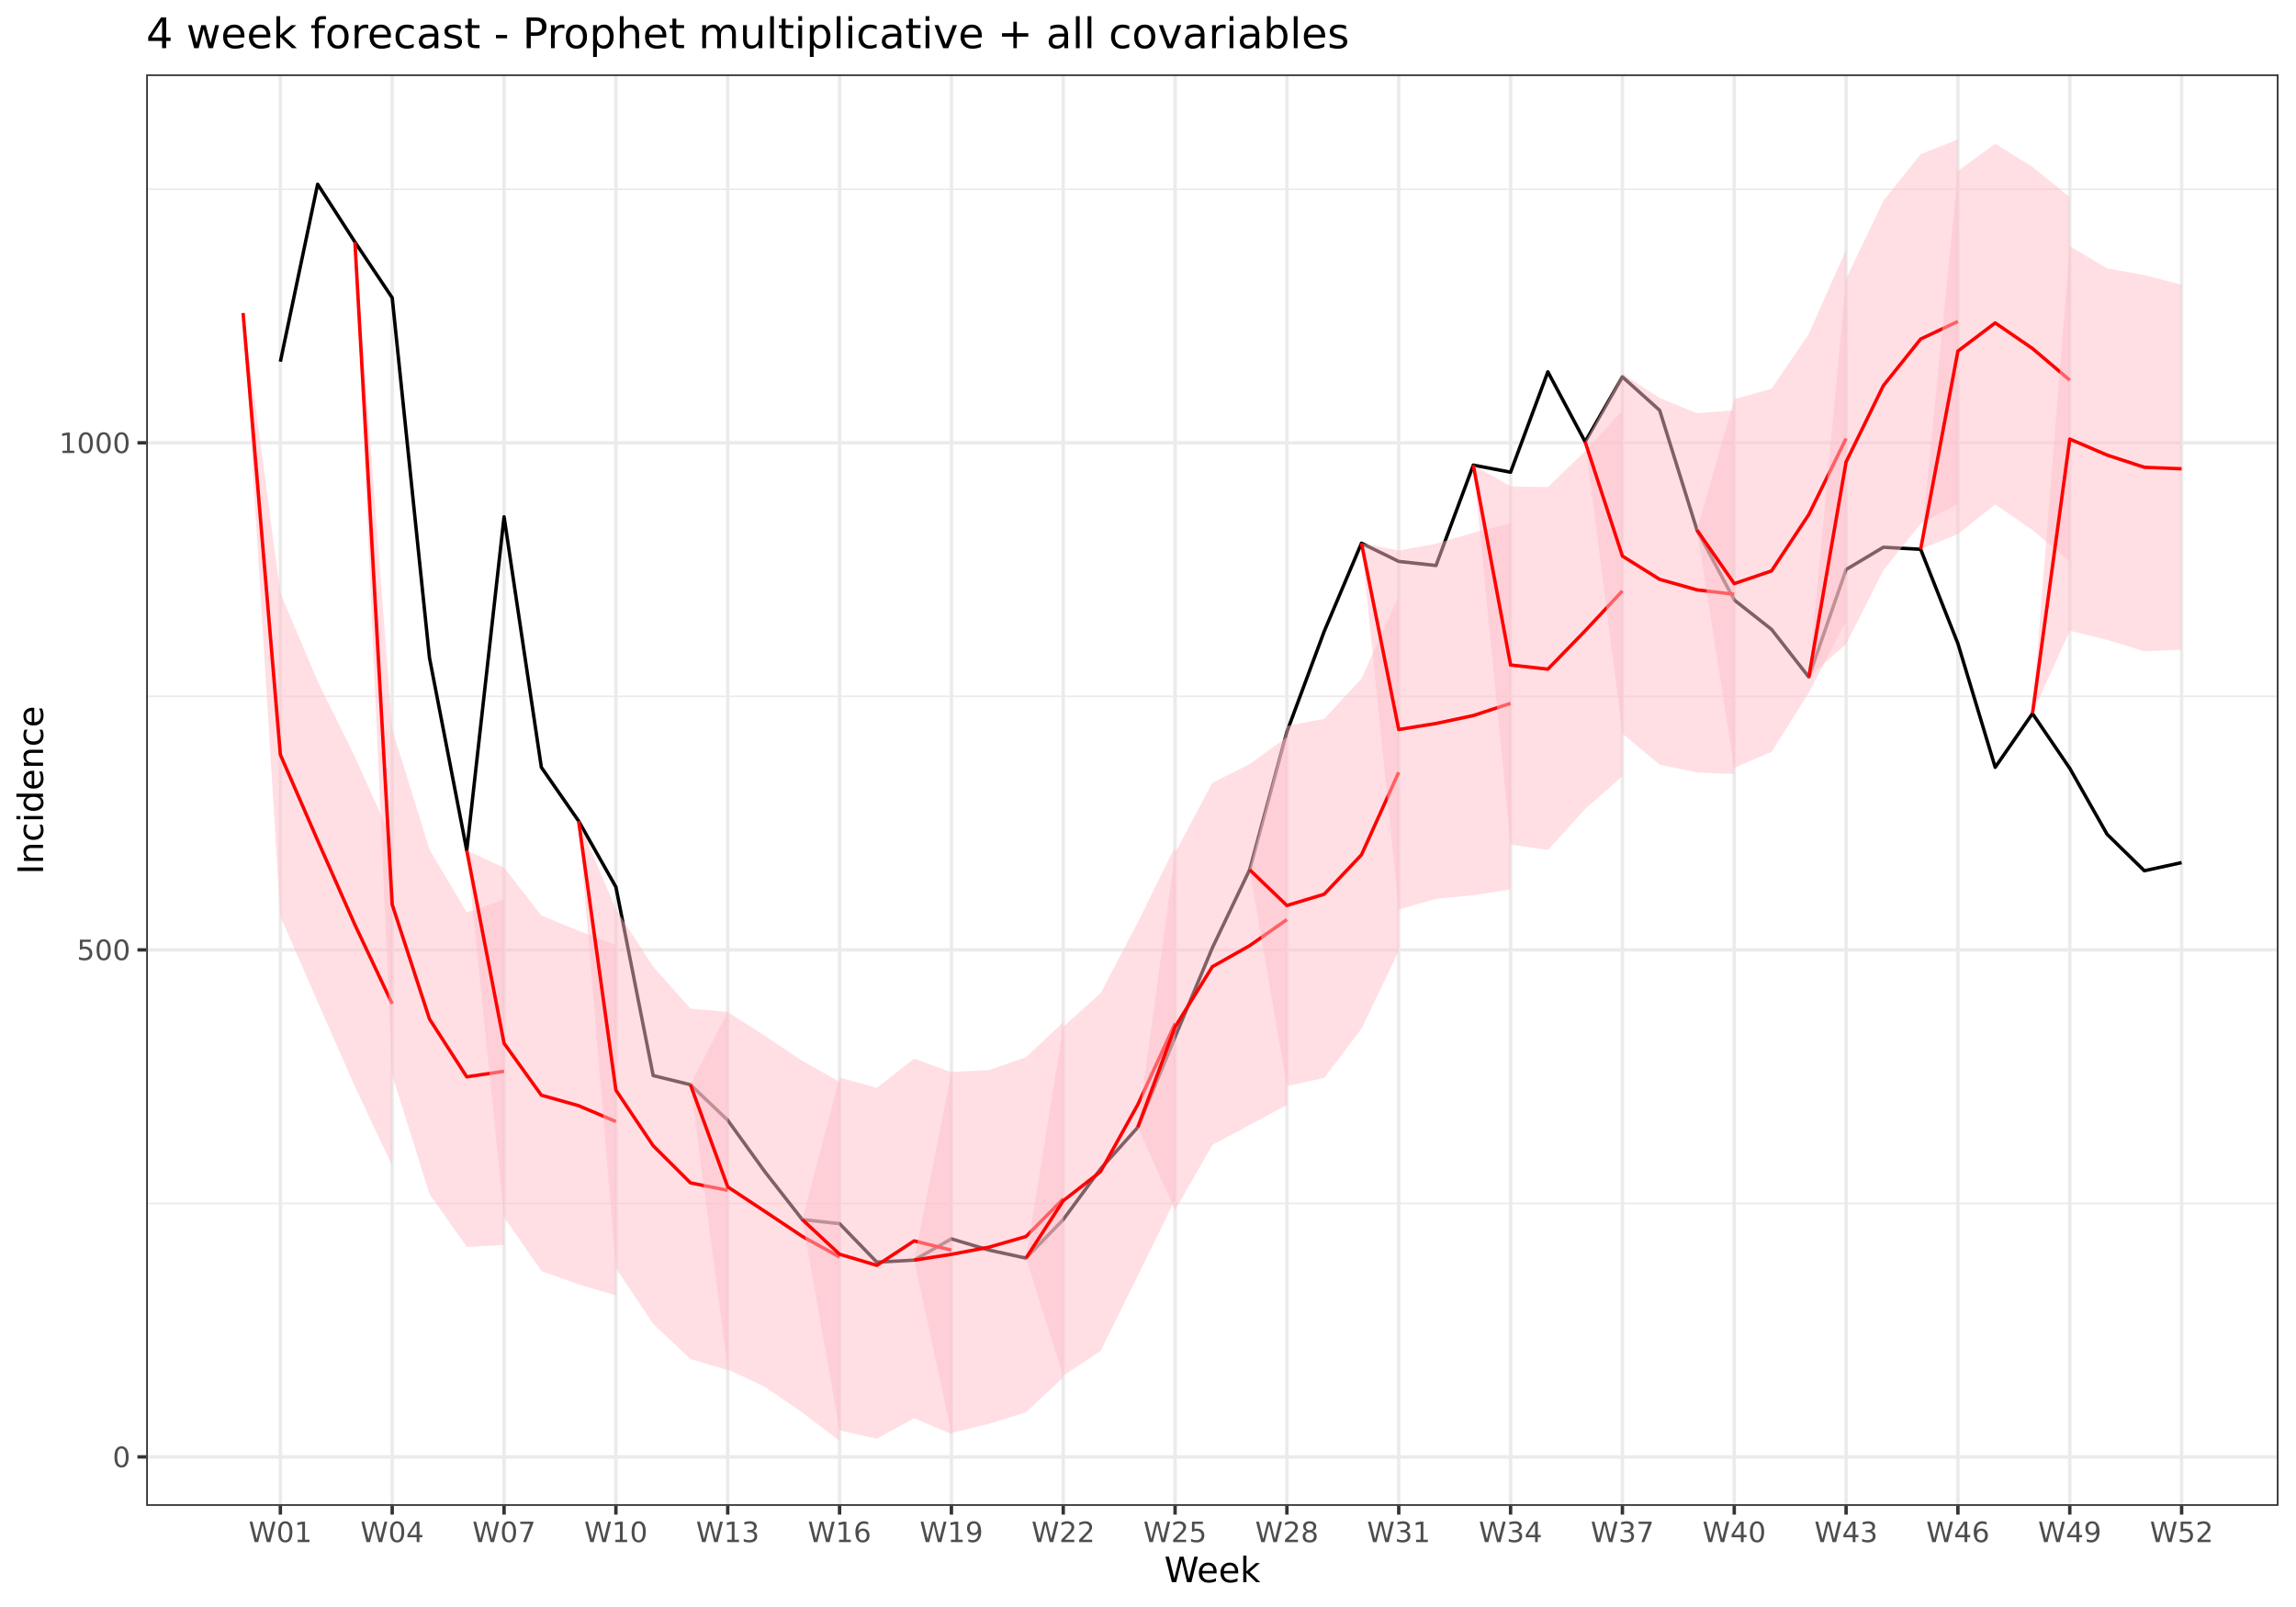
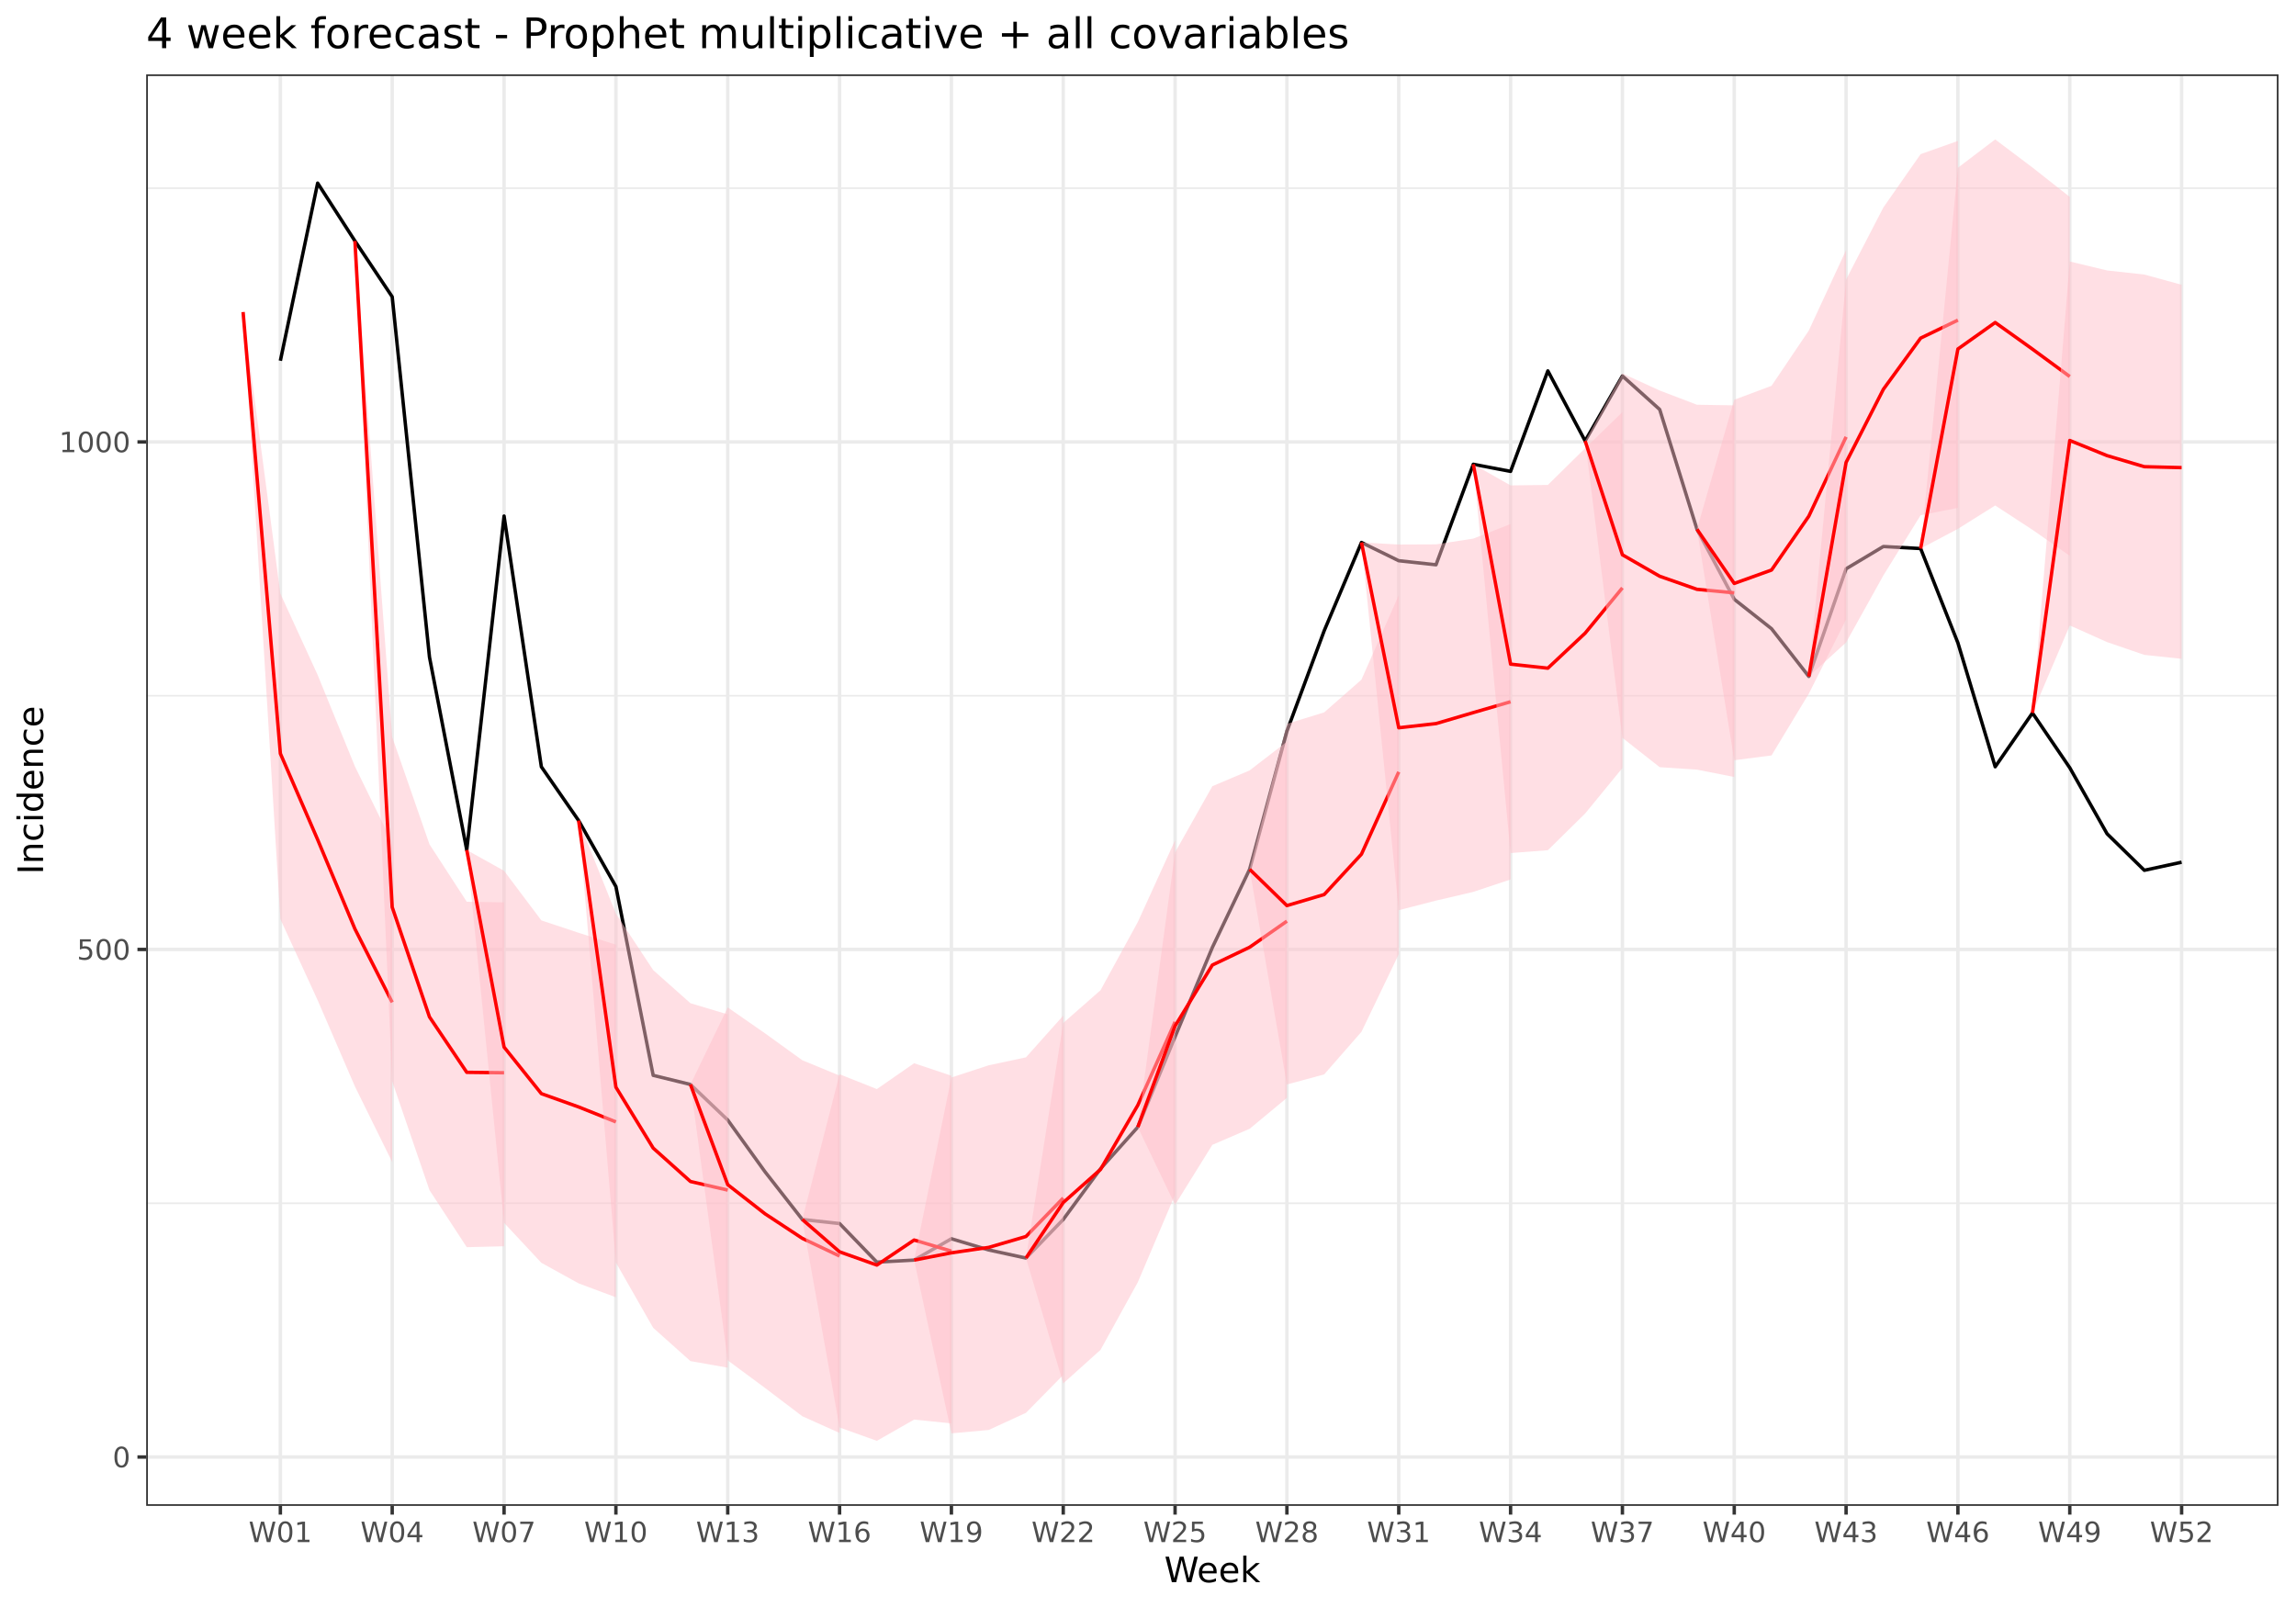
<svg xmlns="http://www.w3.org/2000/svg" class="svglite" width="720.00pt" height="504.00pt" viewBox="0 0 720.00 504.00">
  <defs>
    <style type="text/css">
    .svglite line, .svglite polyline, .svglite polygon, .svglite path, .svglite rect, .svglite circle {
      fill: none;
      stroke: #000000;
      stroke-linecap: round;
      stroke-linejoin: round;
      stroke-miterlimit: 10.00;
    }
    .svglite text {
      white-space: pre;
    }
  </style>
  </defs>
  <rect width="100%" height="100%" style="stroke: none; fill: #FFFFFF;" />
  <defs>
    <clipPath id="cpMC4wMHw3MjAuMDB8MC4wMHw1MDQuMDA=">
      <rect x="0.00" y="0.00" width="720.00" height="504.00" />
    </clipPath>
  </defs>
  <g clip-path="url(#cpMC4wMHw3MjAuMDB8MC4wMHw1MDQuMDA=)">
    <rect x="0.00" y="-0" width="720.00" height="504.00" style="stroke-width: 1.07; stroke: #FFFFFF; fill: #FFFFFF;" />
  </g>
  <defs>
    <clipPath id="cpNDUuODR8NzE0LjUyfDIzLjMyfDQ3Mi4yOQ==">
      <rect x="45.84" y="23.32" width="668.68" height="448.97" />
    </clipPath>
  </defs>
  <g clip-path="url(#cpNDUuODR8NzE0LjUyfDIzLjMyfDQ3Mi4yOQ==)">
    <rect x="45.84" y="23.32" width="668.68" height="448.97" style="stroke-width: 1.07; stroke: none; fill: #FFFFFF;" />
-     <polyline points="45.84,377.41 714.52,377.41 " style="stroke-width: 0.53; stroke: #EBEBEB; stroke-linecap: butt;" />
-     <polyline points="45.84,218.39 714.52,218.39 " style="stroke-width: 0.53; stroke: #EBEBEB; stroke-linecap: butt;" />
-     <polyline points="45.84,59.36 714.52,59.36 " style="stroke-width: 0.53; stroke: #EBEBEB; stroke-linecap: butt;" />
-     <polyline points="45.84,456.92 714.52,456.92 " style="stroke-width: 1.07; stroke: #EBEBEB; stroke-linecap: butt;" />
-     <polyline points="45.84,297.90 714.52,297.90 " style="stroke-width: 1.07; stroke: #EBEBEB; stroke-linecap: butt;" />
-     <polyline points="45.84,138.87 714.52,138.87 " style="stroke-width: 1.07; stroke: #EBEBEB; stroke-linecap: butt;" />
+     <polyline points="45.84,377.37 714.52,377.37 " style="stroke-width: 0.53; stroke: #EBEBEB; stroke-linecap: butt;" />
+     <polyline points="45.84,218.20 714.52,218.20 " style="stroke-width: 0.53; stroke: #EBEBEB; stroke-linecap: butt;" />
+     <polyline points="45.84,59.02 714.52,59.02 " style="stroke-width: 0.53; stroke: #EBEBEB; stroke-linecap: butt;" />
+     <polyline points="45.84,456.96 714.52,456.96 " style="stroke-width: 1.07; stroke: #EBEBEB; stroke-linecap: butt;" />
+     <polyline points="45.84,297.78 714.52,297.78 " style="stroke-width: 1.07; stroke: #EBEBEB; stroke-linecap: butt;" />
+     <polyline points="45.84,138.61 714.52,138.61 " style="stroke-width: 1.07; stroke: #EBEBEB; stroke-linecap: butt;" />
    <polyline points="87.92,472.29 87.92,23.32 " style="stroke-width: 1.07; stroke: #EBEBEB; stroke-linecap: butt;" />
    <polyline points="122.99,472.29 122.99,23.32 " style="stroke-width: 1.07; stroke: #EBEBEB; stroke-linecap: butt;" />
    <polyline points="158.07,472.29 158.07,23.32 " style="stroke-width: 1.07; stroke: #EBEBEB; stroke-linecap: butt;" />
    <polyline points="193.14,472.29 193.14,23.32 " style="stroke-width: 1.07; stroke: #EBEBEB; stroke-linecap: butt;" />
    <polyline points="228.21,472.29 228.21,23.32 " style="stroke-width: 1.07; stroke: #EBEBEB; stroke-linecap: butt;" />
    <polyline points="263.28,472.29 263.28,23.32 " style="stroke-width: 1.07; stroke: #EBEBEB; stroke-linecap: butt;" />
    <polyline points="298.35,472.29 298.35,23.32 " style="stroke-width: 1.07; stroke: #EBEBEB; stroke-linecap: butt;" />
    <polyline points="333.42,472.29 333.42,23.32 " style="stroke-width: 1.07; stroke: #EBEBEB; stroke-linecap: butt;" />
    <polyline points="368.49,472.29 368.49,23.32 " style="stroke-width: 1.07; stroke: #EBEBEB; stroke-linecap: butt;" />
    <polyline points="403.56,472.29 403.56,23.32 " style="stroke-width: 1.07; stroke: #EBEBEB; stroke-linecap: butt;" />
    <polyline points="438.63,472.29 438.63,23.32 " style="stroke-width: 1.07; stroke: #EBEBEB; stroke-linecap: butt;" />
    <polyline points="473.70,472.29 473.70,23.32 " style="stroke-width: 1.07; stroke: #EBEBEB; stroke-linecap: butt;" />
    <polyline points="508.77,472.29 508.77,23.32 " style="stroke-width: 1.07; stroke: #EBEBEB; stroke-linecap: butt;" />
    <polyline points="543.84,472.29 543.84,23.32 " style="stroke-width: 1.07; stroke: #EBEBEB; stroke-linecap: butt;" />
    <polyline points="578.91,472.29 578.91,23.32 " style="stroke-width: 1.07; stroke: #EBEBEB; stroke-linecap: butt;" />
    <polyline points="613.98,472.29 613.98,23.32 " style="stroke-width: 1.07; stroke: #EBEBEB; stroke-linecap: butt;" />
    <polyline points="649.06,472.29 649.06,23.32 " style="stroke-width: 1.07; stroke: #EBEBEB; stroke-linecap: butt;" />
    <polyline points="684.13,472.29 684.13,23.32 " style="stroke-width: 1.07; stroke: #EBEBEB; stroke-linecap: butt;" />
-     <polyline points="87.92,113.43 99.61,57.77 111.30,75.90 122.99,93.39 134.68,206.30 146.37,266.73 158.07,162.09 169.76,240.65 181.45,257.50 193.14,278.18 204.83,337.33 216.52,340.20 228.21,351.33 239.90,367.55 251.59,382.50 263.28,383.77 274.97,395.85 286.66,395.22 298.35,388.54 310.04,392.04 321.73,394.58 333.42,382.50 345.11,366.59 356.80,353.55 368.49,325.25 380.18,297.26 391.87,272.77 403.56,229.52 415.25,198.03 426.94,170.36 438.63,176.08 450.32,177.36 462.01,145.87 473.70,148.10 485.39,116.61 497.08,138.56 508.77,118.20 520.46,128.70 532.15,166.23 543.84,188.17 555.53,197.39 567.22,212.34 578.91,178.63 590.60,171.63 602.29,172.27 613.98,201.85 625.67,240.65 637.36,223.79 649.06,240.97 660.75,261.64 672.44,273.09 684.13,270.54 " style="stroke-width: 1.07; stroke-linecap: butt;" />
-     <polygon points="76.23,98.16 87.92,186.01 99.61,213.67 111.30,237.36 122.99,263.39 122.99,365.54 111.30,340.82 99.61,314.18 87.92,287.40 76.23,98.16 " style="stroke-width: 0.00; stroke: none; stroke-linecap: butt; fill: #FFC0CB; fill-opacity: 0.50;" />
-     <polyline points="76.23,98.16 87.92,186.01 99.61,213.67 111.30,237.36 122.99,263.39 " style="stroke-width: 1.07; stroke: none; stroke-linecap: butt;" />
-     <polyline points="122.99,365.54 111.30,340.82 99.61,314.18 87.92,287.40 76.23,98.16 " style="stroke-width: 1.07; stroke: none; stroke-linecap: butt;" />
-     <polyline points="76.23,98.16 87.92,236.69 99.61,263.59 111.30,290.06 122.99,314.82 " style="stroke-width: 1.07; stroke: #FF0000; stroke-linecap: butt;" />
-     <polygon points="111.30,75.90 122.99,228.63 134.68,266.44 146.37,286.14 158.07,282.10 158.07,390.45 146.37,391.08 134.68,374.48 122.99,337.09 111.30,75.90 " style="stroke-width: 0.00; stroke: none; stroke-linecap: butt; fill: #FFC0CB; fill-opacity: 0.50;" />
-     <polyline points="111.30,75.90 122.99,228.63 134.68,266.44 146.37,286.14 158.07,282.10 " style="stroke-width: 1.07; stroke: none; stroke-linecap: butt;" />
-     <polyline points="158.07,390.45 146.37,391.08 134.68,374.48 122.99,337.09 111.30,75.90 " style="stroke-width: 1.07; stroke: none; stroke-linecap: butt;" />
-     <polyline points="111.30,75.90 122.99,283.68 134.68,319.59 146.37,337.73 158.07,335.98 " style="stroke-width: 1.07; stroke: #FF0000; stroke-linecap: butt;" />
-     <polygon points="146.37,266.73 158.07,272.10 169.76,287.13 181.45,291.93 193.14,296.37 193.14,406.27 181.45,402.83 169.76,398.62 158.07,381.75 146.37,266.73 " style="stroke-width: 0.00; stroke: none; stroke-linecap: butt; fill: #FFC0CB; fill-opacity: 0.50;" />
-     <polyline points="146.37,266.73 158.07,272.10 169.76,287.13 181.45,291.93 193.14,296.37 " style="stroke-width: 1.07; stroke: none; stroke-linecap: butt;" />
-     <polyline points="193.14,406.27 181.45,402.83 169.76,398.62 158.07,381.75 146.37,266.73 " style="stroke-width: 1.07; stroke: none; stroke-linecap: butt;" />
-     <polyline points="146.37,266.73 158.07,327.21 169.76,343.48 181.45,346.78 193.14,351.75 " style="stroke-width: 1.07; stroke: #FF0000; stroke-linecap: butt;" />
-     <polygon points="181.45,257.50 193.14,285.17 204.83,303.18 216.52,316.32 228.21,317.36 228.21,429.71 216.52,426.23 204.83,415.23 193.14,397.72 181.45,257.50 " style="stroke-width: 0.00; stroke: none; stroke-linecap: butt; fill: #FFC0CB; fill-opacity: 0.50;" />
-     <polyline points="181.45,257.50 193.14,285.17 204.83,303.18 216.52,316.32 228.21,317.36 " style="stroke-width: 1.07; stroke: none; stroke-linecap: butt;" />
-     <polyline points="228.21,429.71 216.52,426.23 204.83,415.23 193.14,397.72 181.45,257.50 " style="stroke-width: 1.07; stroke: none; stroke-linecap: butt;" />
-     <polyline points="181.45,257.50 193.14,341.90 204.83,359.34 216.52,370.99 228.21,373.32 " style="stroke-width: 1.07; stroke: #FF0000; stroke-linecap: butt;" />
-     <polygon points="216.52,340.20 228.21,317.35 239.90,324.90 251.59,332.72 263.28,339.27 263.28,451.89 251.59,442.99 239.90,434.98 228.21,429.46 216.52,340.20 " style="stroke-width: 0.00; stroke: none; stroke-linecap: butt; fill: #FFC0CB; fill-opacity: 0.50;" />
-     <polyline points="216.52,340.20 228.21,317.35 239.90,324.90 251.59,332.72 263.28,339.27 " style="stroke-width: 1.07; stroke: none; stroke-linecap: butt;" />
-     <polyline points="263.28,451.89 251.59,442.99 239.90,434.98 228.21,429.46 216.52,340.20 " style="stroke-width: 1.07; stroke: none; stroke-linecap: butt;" />
-     <polyline points="216.52,340.20 228.21,372.23 239.90,379.96 251.59,387.77 263.28,394.22 " style="stroke-width: 1.07; stroke: #FF0000; stroke-linecap: butt;" />
-     <polygon points="251.59,382.50 263.28,337.96 274.97,341.17 286.66,332.01 298.35,336.31 298.35,449.77 286.66,444.82 274.97,451.24 263.28,448.64 251.59,382.50 " style="stroke-width: 0.00; stroke: none; stroke-linecap: butt; fill: #FFC0CB; fill-opacity: 0.50;" />
-     <polyline points="251.59,382.50 263.28,337.96 274.97,341.17 286.66,332.01 298.35,336.31 " style="stroke-width: 1.07; stroke: none; stroke-linecap: butt;" />
-     <polyline points="298.35,449.77 286.66,444.82 274.97,451.24 263.28,448.64 251.59,382.50 " style="stroke-width: 1.07; stroke: none; stroke-linecap: butt;" />
-     <polyline points="251.59,382.50 263.28,393.36 274.97,396.85 286.66,389.18 298.35,392.09 " style="stroke-width: 1.07; stroke: #FF0000; stroke-linecap: butt;" />
-     <polygon points="286.66,395.22 298.35,336.19 310.04,335.62 321.73,331.58 333.42,320.60 333.42,431.97 321.73,442.92 310.04,446.58 298.35,449.41 286.66,395.22 " style="stroke-width: 0.00; stroke: none; stroke-linecap: butt; fill: #FFC0CB; fill-opacity: 0.50;" />
-     <polyline points="286.66,395.22 298.35,336.19 310.04,335.62 321.73,331.58 333.42,320.60 " style="stroke-width: 1.07; stroke: none; stroke-linecap: butt;" />
-     <polyline points="333.42,431.97 321.73,442.92 310.04,446.58 298.35,449.41 286.66,395.22 " style="stroke-width: 1.07; stroke: none; stroke-linecap: butt;" />
-     <polyline points="286.66,395.22 298.35,393.39 310.04,391.17 321.73,387.81 333.42,376.00 " style="stroke-width: 1.07; stroke: #FF0000; stroke-linecap: butt;" />
-     <polygon points="321.73,394.58 333.42,322.02 345.11,311.52 356.80,289.26 368.49,265.57 368.49,376.30 356.80,400.09 345.11,423.72 333.42,431.47 321.73,394.58 " style="stroke-width: 0.00; stroke: none; stroke-linecap: butt; fill: #FFC0CB; fill-opacity: 0.50;" />
-     <polyline points="321.73,394.58 333.42,322.02 345.11,311.52 356.80,289.26 368.49,265.57 " style="stroke-width: 1.07; stroke: none; stroke-linecap: butt;" />
-     <polyline points="368.49,376.30 356.80,400.09 345.11,423.72 333.42,431.47 321.73,394.58 " style="stroke-width: 1.07; stroke: none; stroke-linecap: butt;" />
-     <polyline points="321.73,394.58 333.42,376.58 345.11,367.47 356.80,346.43 368.49,321.02 " style="stroke-width: 1.07; stroke: #FF0000; stroke-linecap: butt;" />
-     <polygon points="356.80,353.55 368.49,267.47 380.18,245.53 391.87,239.64 403.56,231.24 403.56,346.52 391.87,352.83 380.18,359.08 368.49,379.54 356.80,353.55 " style="stroke-width: 0.00; stroke: none; stroke-linecap: butt; fill: #FFC0CB; fill-opacity: 0.50;" />
-     <polyline points="356.80,353.55 368.49,267.47 380.18,245.53 391.87,239.64 403.56,231.24 " style="stroke-width: 1.07; stroke: none; stroke-linecap: butt;" />
-     <polyline points="403.56,346.52 391.87,352.83 380.18,359.08 368.49,379.54 356.80,353.55 " style="stroke-width: 1.07; stroke: none; stroke-linecap: butt;" />
-     <polyline points="356.80,353.55 368.49,322.09 380.18,303.18 391.87,296.59 403.56,288.39 " style="stroke-width: 1.07; stroke: #FF0000; stroke-linecap: butt;" />
-     <polygon points="391.87,272.77 403.56,227.68 415.25,225.44 426.94,212.83 438.63,186.87 438.63,298.28 426.94,322.66 415.25,338.05 403.56,340.66 391.87,272.77 " style="stroke-width: 0.00; stroke: none; stroke-linecap: butt; fill: #FFC0CB; fill-opacity: 0.50;" />
-     <polyline points="391.87,272.77 403.56,227.68 415.25,225.44 426.94,212.83 438.63,186.87 " style="stroke-width: 1.07; stroke: none; stroke-linecap: butt;" />
-     <polyline points="438.63,298.28 426.94,322.66 415.25,338.05 403.56,340.66 391.87,272.77 " style="stroke-width: 1.07; stroke: none; stroke-linecap: butt;" />
-     <polyline points="391.87,272.77 403.56,283.99 415.25,280.45 426.94,268.10 438.63,242.20 " style="stroke-width: 1.07; stroke: #FF0000; stroke-linecap: butt;" />
-     <polygon points="426.94,170.36 438.63,172.65 450.32,170.51 462.01,167.08 473.70,164.08 473.70,278.95 462.01,280.76 450.32,281.91 438.63,285.26 426.94,170.36 " style="stroke-width: 0.00; stroke: none; stroke-linecap: butt; fill: #FFC0CB; fill-opacity: 0.50;" />
-     <polyline points="426.94,170.36 438.63,172.65 450.32,170.51 462.01,167.08 473.70,164.08 " style="stroke-width: 1.07; stroke: none; stroke-linecap: butt;" />
-     <polyline points="473.70,278.95 462.01,280.76 450.32,281.91 438.63,285.26 426.94,170.36 " style="stroke-width: 1.07; stroke: none; stroke-linecap: butt;" />
-     <polyline points="426.94,170.36 438.63,228.80 450.32,226.90 462.01,224.41 473.70,220.59 " style="stroke-width: 1.07; stroke: #FF0000; stroke-linecap: butt;" />
-     <polygon points="462.01,145.87 473.70,152.53 485.39,152.78 497.08,141.50 508.77,128.74 508.77,243.44 497.08,253.73 485.39,266.60 473.70,264.85 462.01,145.87 " style="stroke-width: 0.00; stroke: none; stroke-linecap: butt; fill: #FFC0CB; fill-opacity: 0.50;" />
-     <polyline points="462.01,145.87 473.70,152.53 485.39,152.78 497.08,141.50 508.77,128.74 " style="stroke-width: 1.07; stroke: none; stroke-linecap: butt;" />
-     <polyline points="508.77,243.44 497.08,253.73 485.39,266.60 473.70,264.85 462.01,145.87 " style="stroke-width: 1.07; stroke: none; stroke-linecap: butt;" />
-     <polyline points="462.01,145.87 473.70,208.56 485.39,209.86 497.08,197.85 508.77,185.32 " style="stroke-width: 1.07; stroke: #FF0000; stroke-linecap: butt;" />
-     <polygon points="497.08,138.56 508.77,117.21 520.46,124.82 532.15,129.61 543.84,128.66 543.84,242.76 532.15,242.25 520.46,239.84 508.77,230.08 497.08,138.56 " style="stroke-width: 0.00; stroke: none; stroke-linecap: butt; fill: #FFC0CB; fill-opacity: 0.50;" />
-     <polyline points="497.08,138.56 508.77,117.21 520.46,124.82 532.15,129.61 543.84,128.66 " style="stroke-width: 1.07; stroke: none; stroke-linecap: butt;" />
-     <polyline points="543.84,242.76 532.15,242.25 520.46,239.84 508.77,230.08 497.08,138.56 " style="stroke-width: 1.07; stroke: none; stroke-linecap: butt;" />
-     <polyline points="497.08,138.56 508.77,174.41 520.46,181.71 532.15,185.00 543.84,186.39 " style="stroke-width: 1.07; stroke: #FF0000; stroke-linecap: butt;" />
-     <polygon points="532.15,166.23 543.84,125.19 555.53,121.92 567.22,104.69 578.91,78.30 578.91,194.87 567.22,217.26 555.53,235.81 543.84,240.81 532.15,166.23 " style="stroke-width: 0.00; stroke: none; stroke-linecap: butt; fill: #FFC0CB; fill-opacity: 0.50;" />
-     <polyline points="532.15,166.23 543.84,125.19 555.53,121.92 567.22,104.69 578.91,78.30 " style="stroke-width: 1.07; stroke: none; stroke-linecap: butt;" />
-     <polyline points="578.91,194.87 567.22,217.26 555.53,235.81 543.84,240.81 532.15,166.23 " style="stroke-width: 1.07; stroke: none; stroke-linecap: butt;" />
-     <polyline points="532.15,166.23 543.84,183.04 555.53,179.06 567.22,161.38 578.91,137.52 " style="stroke-width: 1.07; stroke: #FF0000; stroke-linecap: butt;" />
-     <polygon points="567.22,212.34 578.91,87.45 590.60,63.01 602.29,48.36 613.98,43.73 613.98,158.05 602.29,164.25 590.60,178.84 578.91,201.99 567.22,212.34 " style="stroke-width: 0.00; stroke: none; stroke-linecap: butt; fill: #FFC0CB; fill-opacity: 0.50;" />
-     <polyline points="567.22,212.34 578.91,87.45 590.60,63.01 602.29,48.36 613.98,43.73 " style="stroke-width: 1.07; stroke: none; stroke-linecap: butt;" />
-     <polyline points="613.98,158.05 602.29,164.25 590.60,178.84 578.91,201.99 567.22,212.34 " style="stroke-width: 1.07; stroke: none; stroke-linecap: butt;" />
-     <polyline points="567.22,212.34 578.91,144.88 590.60,120.95 602.29,106.33 613.98,100.81 " style="stroke-width: 1.07; stroke: #FF0000; stroke-linecap: butt;" />
-     <polygon points="602.29,172.27 613.98,53.61 625.67,45.07 637.36,52.33 649.06,61.84 649.06,175.95 637.36,166.26 625.67,158.19 613.98,167.52 602.29,172.27 " style="stroke-width: 0.00; stroke: none; stroke-linecap: butt; fill: #FFC0CB; fill-opacity: 0.50;" />
-     <polyline points="602.29,172.27 613.98,53.61 625.67,45.07 637.36,52.33 649.06,61.84 " style="stroke-width: 1.07; stroke: none; stroke-linecap: butt;" />
-     <polyline points="649.06,175.95 637.36,166.26 625.67,158.19 613.98,167.52 602.29,172.27 " style="stroke-width: 1.07; stroke: none; stroke-linecap: butt;" />
-     <polyline points="602.29,172.27 613.98,110.11 625.67,101.27 637.36,109.30 649.06,119.23 " style="stroke-width: 1.07; stroke: #FF0000; stroke-linecap: butt;" />
-     <polygon points="637.36,223.79 649.06,77.18 660.75,84.17 672.44,86.26 684.13,89.30 684.13,203.79 672.44,204.24 660.75,200.69 649.06,197.82 637.36,223.79 " style="stroke-width: 0.00; stroke: none; stroke-linecap: butt; fill: #FFC0CB; fill-opacity: 0.50;" />
-     <polyline points="637.36,223.79 649.06,77.18 660.75,84.17 672.44,86.26 684.13,89.30 " style="stroke-width: 1.07; stroke: none; stroke-linecap: butt;" />
-     <polyline points="684.13,203.79 672.44,204.24 660.75,200.69 649.06,197.82 637.36,223.79 " style="stroke-width: 1.07; stroke: none; stroke-linecap: butt;" />
-     <polyline points="637.36,223.79 649.06,137.71 660.75,142.72 672.44,146.56 684.13,147.03 " style="stroke-width: 1.07; stroke: #FF0000; stroke-linecap: butt;" />
+     <polyline points="87.92,113.14 99.61,57.43 111.30,75.57 122.99,93.08 134.68,206.10 146.37,266.59 158.07,161.85 169.76,240.48 181.45,257.35 193.14,278.05 204.83,337.26 216.52,340.12 228.21,351.27 239.90,367.50 251.59,382.46 263.28,383.74 274.97,395.84 286.66,395.20 298.35,388.51 310.04,392.02 321.73,394.56 333.42,382.46 345.11,366.55 356.80,353.49 368.49,325.16 380.18,297.15 391.87,272.63 403.56,229.34 415.25,197.82 426.94,170.13 438.63,175.86 450.32,177.13 462.01,145.61 473.70,147.84 485.39,116.32 497.08,138.29 508.77,117.92 520.46,128.42 532.15,165.99 543.84,187.95 555.53,197.18 567.22,212.15 578.91,178.40 590.60,171.40 602.29,172.04 613.98,201.64 625.67,240.48 637.36,223.61 649.06,240.80 660.75,261.49 672.44,272.95 684.13,270.41 " style="stroke-width: 1.07; stroke-linecap: butt;" />
+     <polygon points="76.23,97.86 87.92,186.19 99.61,211.68 111.30,240.37 122.99,264.25 122.99,364.45 111.30,340.74 99.61,313.69 87.92,288.27 76.23,97.86 " style="stroke-width: 0.00; stroke: none; stroke-linecap: butt; fill: #FFC0CB; fill-opacity: 0.50;" />
+     <polyline points="76.23,97.86 87.92,186.19 99.61,211.68 111.30,240.37 122.99,264.25 " style="stroke-width: 1.07; stroke: none; stroke-linecap: butt;" />
+     <polyline points="122.99,364.45 111.30,340.74 99.61,313.69 87.92,288.27 76.23,97.86 " style="stroke-width: 1.07; stroke: none; stroke-linecap: butt;" />
+     <polyline points="76.23,97.86 87.92,236.34 99.61,263.33 111.30,291.34 122.99,314.36 " style="stroke-width: 1.07; stroke: #FF0000; stroke-linecap: butt;" />
+     <polygon points="111.30,75.57 122.99,231.14 134.68,264.80 146.37,282.81 158.07,283.00 158.07,390.86 146.37,391.15 134.68,373.26 122.99,339.14 111.30,75.57 " style="stroke-width: 0.00; stroke: none; stroke-linecap: butt; fill: #FFC0CB; fill-opacity: 0.50;" />
+     <polyline points="111.30,75.57 122.99,231.14 134.68,264.80 146.37,282.81 158.07,283.00 " style="stroke-width: 1.07; stroke: none; stroke-linecap: butt;" />
+     <polyline points="158.07,390.86 146.37,391.15 134.68,373.26 122.99,339.14 111.30,75.57 " style="stroke-width: 1.07; stroke: none; stroke-linecap: butt;" />
+     <polyline points="111.30,75.57 122.99,284.51 134.68,318.94 146.37,336.31 158.07,336.45 " style="stroke-width: 1.07; stroke: #FF0000; stroke-linecap: butt;" />
+     <polygon points="146.37,266.59 158.07,273.11 169.76,288.66 181.45,292.55 193.14,296.28 193.14,406.87 181.45,402.50 169.76,396.05 158.07,383.52 146.37,266.59 " style="stroke-width: 0.00; stroke: none; stroke-linecap: butt; fill: #FFC0CB; fill-opacity: 0.50;" />
+     <polyline points="146.37,266.59 158.07,273.11 169.76,288.66 181.45,292.55 193.14,296.28 " style="stroke-width: 1.07; stroke: none; stroke-linecap: butt;" />
+     <polyline points="193.14,406.87 181.45,402.50 169.76,396.05 158.07,383.52 146.37,266.59 " style="stroke-width: 1.07; stroke: none; stroke-linecap: butt;" />
+     <polyline points="146.37,266.59 158.07,328.40 169.76,343.00 181.45,347.17 193.14,351.86 " style="stroke-width: 1.07; stroke: #FF0000; stroke-linecap: butt;" />
+     <polygon points="181.45,257.35 193.14,286.54 204.83,304.25 216.52,314.64 228.21,318.14 228.21,428.94 216.52,426.88 204.83,416.44 193.14,395.97 181.45,257.35 " style="stroke-width: 0.00; stroke: none; stroke-linecap: butt; fill: #FFC0CB; fill-opacity: 0.50;" />
+     <polyline points="181.45,257.35 193.14,286.54 204.83,304.25 216.52,314.64 228.21,318.14 " style="stroke-width: 1.07; stroke: none; stroke-linecap: butt;" />
+     <polyline points="228.21,428.94 216.52,426.88 204.83,416.44 193.14,395.97 181.45,257.35 " style="stroke-width: 1.07; stroke: none; stroke-linecap: butt;" />
+     <polyline points="181.45,257.35 193.14,340.97 204.83,360.07 216.52,370.55 228.21,373.25 " style="stroke-width: 1.07; stroke: #FF0000; stroke-linecap: butt;" />
+     <polygon points="216.52,340.12 228.21,315.96 239.90,324.08 251.59,332.52 263.28,337.34 263.28,449.42 251.59,444.17 239.90,435.30 228.21,426.65 216.52,340.12 " style="stroke-width: 0.00; stroke: none; stroke-linecap: butt; fill: #FFC0CB; fill-opacity: 0.50;" />
+     <polyline points="216.52,340.12 228.21,315.96 239.90,324.08 251.59,332.52 263.28,337.34 " style="stroke-width: 1.07; stroke: none; stroke-linecap: butt;" />
+     <polyline points="263.28,449.42 251.59,444.17 239.90,435.30 228.21,426.65 216.52,340.12 " style="stroke-width: 1.07; stroke: none; stroke-linecap: butt;" />
+     <polyline points="216.52,340.12 228.21,371.55 239.90,380.68 251.59,388.38 263.28,393.93 " style="stroke-width: 1.07; stroke: #FF0000; stroke-linecap: butt;" />
+     <polygon points="251.59,382.46 263.28,336.91 274.97,341.57 286.66,333.46 298.35,337.38 298.35,446.42 286.66,445.22 274.97,451.89 263.28,447.70 251.59,382.46 " style="stroke-width: 0.00; stroke: none; stroke-linecap: butt; fill: #FFC0CB; fill-opacity: 0.50;" />
+     <polyline points="251.59,382.46 263.28,336.91 274.97,341.57 286.66,333.46 298.35,337.38 " style="stroke-width: 1.07; stroke: none; stroke-linecap: butt;" />
+     <polyline points="298.35,446.42 286.66,445.22 274.97,451.89 263.28,447.70 251.59,382.46 " style="stroke-width: 1.07; stroke: none; stroke-linecap: butt;" />
+     <polyline points="251.59,382.46 263.28,392.61 274.97,396.76 286.66,388.91 298.35,392.39 " style="stroke-width: 1.07; stroke: #FF0000; stroke-linecap: butt;" />
+     <polygon points="286.66,395.20 298.35,337.93 310.04,334.11 321.73,331.61 333.42,318.52 333.42,431.21 321.73,443.10 310.04,448.48 298.35,449.54 286.66,395.20 " style="stroke-width: 0.00; stroke: none; stroke-linecap: butt; fill: #FFC0CB; fill-opacity: 0.50;" />
+     <polyline points="286.66,395.20 298.35,337.93 310.04,334.11 321.73,331.61 333.42,318.52 " style="stroke-width: 1.07; stroke: none; stroke-linecap: butt;" />
+     <polyline points="333.42,431.21 321.73,443.10 310.04,448.48 298.35,449.54 286.66,395.20 " style="stroke-width: 1.07; stroke: none; stroke-linecap: butt;" />
+     <polyline points="286.66,395.20 298.35,392.92 310.04,391.22 321.73,387.80 333.42,375.73 " style="stroke-width: 1.07; stroke: #FF0000; stroke-linecap: butt;" />
+     <polygon points="321.73,394.56 333.42,320.84 345.11,310.57 356.80,289.18 368.49,263.53 368.49,374.68 356.80,402.16 345.11,423.36 333.42,433.87 321.73,394.56 " style="stroke-width: 0.00; stroke: none; stroke-linecap: butt; fill: #FFC0CB; fill-opacity: 0.50;" />
+     <polyline points="321.73,394.56 333.42,320.84 345.11,310.57 356.80,289.18 368.49,263.53 " style="stroke-width: 1.07; stroke: none; stroke-linecap: butt;" />
+     <polyline points="368.49,374.68 356.80,402.16 345.11,423.36 333.42,433.87 321.73,394.56 " style="stroke-width: 1.07; stroke: none; stroke-linecap: butt;" />
+     <polyline points="321.73,394.56 333.42,377.15 345.11,366.77 356.80,346.64 368.49,320.49 " style="stroke-width: 1.07; stroke: #FF0000; stroke-linecap: butt;" />
+     <polygon points="356.80,353.49 368.49,267.32 380.18,246.58 391.87,241.62 403.56,232.61 403.56,344.32 391.87,354.02 380.18,359.05 368.49,377.87 356.80,353.49 " style="stroke-width: 0.00; stroke: none; stroke-linecap: butt; fill: #FFC0CB; fill-opacity: 0.50;" />
+     <polyline points="356.80,353.49 368.49,267.32 380.18,246.58 391.87,241.62 403.56,232.61 " style="stroke-width: 1.07; stroke: none; stroke-linecap: butt;" />
+     <polyline points="403.56,344.32 391.87,354.02 380.18,359.05 368.49,377.87 356.80,353.49 " style="stroke-width: 1.07; stroke: none; stroke-linecap: butt;" />
+     <polyline points="356.80,353.49 368.49,321.77 380.18,302.66 391.87,297.08 403.56,288.90 " style="stroke-width: 1.07; stroke: #FF0000; stroke-linecap: butt;" />
+     <polygon points="391.87,272.63 403.56,227.02 415.25,223.42 426.94,213.15 438.63,186.63 438.63,299.29 426.94,323.60 415.25,336.96 403.56,340.13 391.87,272.63 " style="stroke-width: 0.00; stroke: none; stroke-linecap: butt; fill: #FFC0CB; fill-opacity: 0.50;" />
+     <polyline points="391.87,272.63 403.56,227.02 415.25,223.42 426.94,213.15 438.63,186.63 " style="stroke-width: 1.07; stroke: none; stroke-linecap: butt;" />
+     <polyline points="438.63,299.29 426.94,323.60 415.25,336.96 403.56,340.13 391.87,272.63 " style="stroke-width: 1.07; stroke: none; stroke-linecap: butt;" />
+     <polyline points="391.87,272.63 403.56,284.02 415.25,280.55 426.94,267.89 438.63,242.09 " style="stroke-width: 1.07; stroke: #FF0000; stroke-linecap: butt;" />
+     <polygon points="426.94,170.13 438.63,170.78 450.32,170.73 462.01,168.92 473.70,164.34 473.70,275.82 462.01,279.72 450.32,282.45 438.63,285.46 426.94,170.13 " style="stroke-width: 0.00; stroke: none; stroke-linecap: butt; fill: #FFC0CB; fill-opacity: 0.50;" />
+     <polyline points="426.94,170.13 438.63,170.78 450.32,170.73 462.01,168.92 473.70,164.34 " style="stroke-width: 1.07; stroke: none; stroke-linecap: butt;" />
+     <polyline points="473.70,275.82 462.01,279.72 450.32,282.45 438.63,285.46 426.94,170.13 " style="stroke-width: 1.07; stroke: none; stroke-linecap: butt;" />
+     <polyline points="426.94,170.13 438.63,228.25 450.32,226.94 462.01,223.49 473.70,220.09 " style="stroke-width: 1.07; stroke: #FF0000; stroke-linecap: butt;" />
+     <polygon points="462.01,145.61 473.70,152.24 485.39,152.09 497.08,140.58 508.77,129.24 508.77,240.87 497.08,255.14 485.39,266.65 473.70,267.54 462.01,145.61 " style="stroke-width: 0.00; stroke: none; stroke-linecap: butt; fill: #FFC0CB; fill-opacity: 0.50;" />
+     <polyline points="462.01,145.61 473.70,152.24 485.39,152.09 497.08,140.58 508.77,129.24 " style="stroke-width: 1.07; stroke: none; stroke-linecap: butt;" />
+     <polyline points="508.77,240.87 497.08,255.14 485.39,266.65 473.70,267.54 462.01,145.61 " style="stroke-width: 1.07; stroke: none; stroke-linecap: butt;" />
+     <polyline points="462.01,145.61 473.70,208.29 485.39,209.56 497.08,198.58 508.77,184.37 " style="stroke-width: 1.07; stroke: #FF0000; stroke-linecap: butt;" />
+     <polygon points="497.08,138.29 508.77,117.12 520.46,122.48 532.15,126.94 543.84,127.13 543.84,243.69 532.15,241.38 520.46,240.61 508.77,231.41 497.08,138.29 " style="stroke-width: 0.00; stroke: none; stroke-linecap: butt; fill: #FFC0CB; fill-opacity: 0.50;" />
+     <polyline points="497.08,138.29 508.77,117.12 520.46,122.48 532.15,126.94 543.84,127.13 " style="stroke-width: 1.07; stroke: none; stroke-linecap: butt;" />
+     <polyline points="543.84,243.69 532.15,241.38 520.46,240.61 508.77,231.41 497.08,138.29 " style="stroke-width: 1.07; stroke: none; stroke-linecap: butt;" />
+     <polyline points="497.08,138.29 508.77,174.00 520.46,180.73 532.15,184.83 543.84,185.94 " style="stroke-width: 1.07; stroke: #FF0000; stroke-linecap: butt;" />
+     <polygon points="532.15,165.99 543.84,125.38 555.53,121.00 567.22,103.67 578.91,78.44 578.91,194.31 567.22,217.57 555.53,236.92 543.84,238.43 532.15,165.99 " style="stroke-width: 0.00; stroke: none; stroke-linecap: butt; fill: #FFC0CB; fill-opacity: 0.50;" />
+     <polyline points="532.15,165.99 543.84,125.38 555.53,121.00 567.22,103.67 578.91,78.44 " style="stroke-width: 1.07; stroke: none; stroke-linecap: butt;" />
+     <polyline points="578.91,194.31 567.22,217.57 555.53,236.92 543.84,238.43 532.15,165.99 " style="stroke-width: 1.07; stroke: none; stroke-linecap: butt;" />
+     <polyline points="532.15,165.99 543.84,182.98 555.53,178.78 567.22,161.89 578.91,137.02 " style="stroke-width: 1.07; stroke: #FF0000; stroke-linecap: butt;" />
+     <polygon points="567.22,212.15 578.91,87.68 590.60,65.07 602.29,48.34 613.98,44.20 613.98,159.28 602.29,161.58 590.60,180.48 578.91,201.50 567.22,212.15 " style="stroke-width: 0.00; stroke: none; stroke-linecap: butt; fill: #FFC0CB; fill-opacity: 0.50;" />
+     <polyline points="567.22,212.15 578.91,87.68 590.60,65.07 602.29,48.34 613.98,44.20 " style="stroke-width: 1.07; stroke: none; stroke-linecap: butt;" />
+     <polyline points="613.98,159.28 602.29,161.58 590.60,180.48 578.91,201.50 567.22,212.15 " style="stroke-width: 1.07; stroke: none; stroke-linecap: butt;" />
+     <polyline points="567.22,212.15 578.91,145.03 590.60,122.10 602.29,106.04 613.98,100.40 " style="stroke-width: 1.07; stroke: #FF0000; stroke-linecap: butt;" />
+     <polygon points="602.29,172.04 613.98,52.61 625.67,43.73 637.36,52.54 649.06,61.76 649.06,174.33 637.36,166.16 625.67,158.53 613.98,165.86 602.29,172.04 " style="stroke-width: 0.00; stroke: none; stroke-linecap: butt; fill: #FFC0CB; fill-opacity: 0.50;" />
+     <polyline points="602.29,172.04 613.98,52.61 625.67,43.73 637.36,52.54 649.06,61.76 " style="stroke-width: 1.07; stroke: none; stroke-linecap: butt;" />
+     <polyline points="649.06,174.33 637.36,166.16 625.67,158.53 613.98,165.86 602.29,172.04 " style="stroke-width: 1.07; stroke: none; stroke-linecap: butt;" />
+     <polyline points="602.29,172.04 613.98,109.45 625.67,101.15 637.36,109.50 649.06,118.10 " style="stroke-width: 1.07; stroke: #FF0000; stroke-linecap: butt;" />
+     <polygon points="637.36,223.61 649.06,82.01 660.75,84.82 672.44,86.11 684.13,89.31 684.13,206.63 672.44,205.39 660.75,201.38 649.06,196.15 637.36,223.61 " style="stroke-width: 0.00; stroke: none; stroke-linecap: butt; fill: #FFC0CB; fill-opacity: 0.50;" />
+     <polyline points="637.36,223.61 649.06,82.01 660.75,84.82 672.44,86.11 684.13,89.31 " style="stroke-width: 1.07; stroke: none; stroke-linecap: butt;" />
+     <polyline points="684.13,206.63 672.44,205.39 660.75,201.38 649.06,196.15 637.36,223.61 " style="stroke-width: 1.07; stroke: none; stroke-linecap: butt;" />
+     <polyline points="637.36,223.61 649.06,138.14 660.75,142.90 672.44,146.37 684.13,146.66 " style="stroke-width: 1.07; stroke: #FF0000; stroke-linecap: butt;" />
    <rect x="45.84" y="23.32" width="668.68" height="448.97" style="stroke-width: 1.07; stroke: #333333;" />
  </g>
  <g clip-path="url(#cpMC4wMHw3MjAuMDB8MC4wMHw1MDQuMDA=)">
-     <text x="40.91" y="460.13" text-anchor="end" style="font-size: 8.80px;fill: #4D4D4D; font-family: &quot;DejaVu Sans&quot;;" textLength="5.59px" lengthAdjust="spacingAndGlyphs">0</text>
-     <text x="40.91" y="301.10" text-anchor="end" style="font-size: 8.80px;fill: #4D4D4D; font-family: &quot;DejaVu Sans&quot;;" textLength="16.78px" lengthAdjust="spacingAndGlyphs">500</text>
-     <text x="40.91" y="142.08" text-anchor="end" style="font-size: 8.80px;fill: #4D4D4D; font-family: &quot;DejaVu Sans&quot;;" textLength="22.38px" lengthAdjust="spacingAndGlyphs">1000</text>
-     <polyline points="43.10,456.92 45.84,456.92 " style="stroke-width: 1.07; stroke: #333333; stroke-linecap: butt;" />
-     <polyline points="43.10,297.90 45.84,297.90 " style="stroke-width: 1.07; stroke: #333333; stroke-linecap: butt;" />
-     <polyline points="43.10,138.87 45.84,138.87 " style="stroke-width: 1.07; stroke: #333333; stroke-linecap: butt;" />
+     <text x="40.91" y="460.17" text-anchor="end" style="font-size: 8.80px;fill: #4D4D4D; font-family: &quot;DejaVu Sans&quot;;" textLength="5.59px" lengthAdjust="spacingAndGlyphs">0</text>
+     <text x="40.91" y="300.99" text-anchor="end" style="font-size: 8.80px;fill: #4D4D4D; font-family: &quot;DejaVu Sans&quot;;" textLength="16.78px" lengthAdjust="spacingAndGlyphs">500</text>
+     <text x="40.91" y="141.82" text-anchor="end" style="font-size: 8.80px;fill: #4D4D4D; font-family: &quot;DejaVu Sans&quot;;" textLength="22.38px" lengthAdjust="spacingAndGlyphs">1000</text>
+     <polyline points="43.10,456.96 45.84,456.96 " style="stroke-width: 1.07; stroke: #333333; stroke-linecap: butt;" />
+     <polyline points="43.10,297.78 45.84,297.78 " style="stroke-width: 1.07; stroke: #333333; stroke-linecap: butt;" />
+     <polyline points="43.10,138.61 45.84,138.61 " style="stroke-width: 1.07; stroke: #333333; stroke-linecap: butt;" />
    <polyline points="87.92,475.03 87.92,472.29 " style="stroke-width: 1.07; stroke: #333333; stroke-linecap: butt;" />
    <polyline points="122.99,475.03 122.99,472.29 " style="stroke-width: 1.07; stroke: #333333; stroke-linecap: butt;" />
    <polyline points="158.07,475.03 158.07,472.29 " style="stroke-width: 1.07; stroke: #333333; stroke-linecap: butt;" />
    <polyline points="193.14,475.03 193.14,472.29 " style="stroke-width: 1.07; stroke: #333333; stroke-linecap: butt;" />
    <polyline points="228.21,475.03 228.21,472.29 " style="stroke-width: 1.07; stroke: #333333; stroke-linecap: butt;" />
    <polyline points="263.28,475.03 263.28,472.29 " style="stroke-width: 1.07; stroke: #333333; stroke-linecap: butt;" />
    <polyline points="298.35,475.03 298.35,472.29 " style="stroke-width: 1.07; stroke: #333333; stroke-linecap: butt;" />
    <polyline points="333.42,475.03 333.42,472.29 " style="stroke-width: 1.07; stroke: #333333; stroke-linecap: butt;" />
    <polyline points="368.49,475.03 368.49,472.29 " style="stroke-width: 1.07; stroke: #333333; stroke-linecap: butt;" />
    <polyline points="403.56,475.03 403.56,472.29 " style="stroke-width: 1.07; stroke: #333333; stroke-linecap: butt;" />
    <polyline points="438.63,475.03 438.63,472.29 " style="stroke-width: 1.07; stroke: #333333; stroke-linecap: butt;" />
    <polyline points="473.70,475.03 473.70,472.29 " style="stroke-width: 1.07; stroke: #333333; stroke-linecap: butt;" />
    <polyline points="508.77,475.03 508.77,472.29 " style="stroke-width: 1.07; stroke: #333333; stroke-linecap: butt;" />
    <polyline points="543.84,475.03 543.84,472.29 " style="stroke-width: 1.07; stroke: #333333; stroke-linecap: butt;" />
    <polyline points="578.91,475.03 578.91,472.29 " style="stroke-width: 1.07; stroke: #333333; stroke-linecap: butt;" />
    <polyline points="613.98,475.03 613.98,472.29 " style="stroke-width: 1.07; stroke: #333333; stroke-linecap: butt;" />
    <polyline points="649.06,475.03 649.06,472.29 " style="stroke-width: 1.07; stroke: #333333; stroke-linecap: butt;" />
    <polyline points="684.13,475.03 684.13,472.29 " style="stroke-width: 1.07; stroke: #333333; stroke-linecap: butt;" />
    <text x="87.92" y="483.64" text-anchor="middle" style="font-size: 8.80px;fill: #4D4D4D; font-family: &quot;DejaVu Sans&quot;;" textLength="19.89px" lengthAdjust="spacingAndGlyphs">W01</text>
    <text x="122.99" y="483.64" text-anchor="middle" style="font-size: 8.80px;fill: #4D4D4D; font-family: &quot;DejaVu Sans&quot;;" textLength="19.89px" lengthAdjust="spacingAndGlyphs">W04</text>
    <text x="158.07" y="483.64" text-anchor="middle" style="font-size: 8.80px;fill: #4D4D4D; font-family: &quot;DejaVu Sans&quot;;" textLength="19.89px" lengthAdjust="spacingAndGlyphs">W07</text>
    <text x="193.14" y="483.64" text-anchor="middle" style="font-size: 8.80px;fill: #4D4D4D; font-family: &quot;DejaVu Sans&quot;;" textLength="19.89px" lengthAdjust="spacingAndGlyphs">W10</text>
    <text x="228.21" y="483.64" text-anchor="middle" style="font-size: 8.80px;fill: #4D4D4D; font-family: &quot;DejaVu Sans&quot;;" textLength="19.89px" lengthAdjust="spacingAndGlyphs">W13</text>
    <text x="263.28" y="483.64" text-anchor="middle" style="font-size: 8.80px;fill: #4D4D4D; font-family: &quot;DejaVu Sans&quot;;" textLength="19.89px" lengthAdjust="spacingAndGlyphs">W16</text>
    <text x="298.35" y="483.64" text-anchor="middle" style="font-size: 8.80px;fill: #4D4D4D; font-family: &quot;DejaVu Sans&quot;;" textLength="19.89px" lengthAdjust="spacingAndGlyphs">W19</text>
    <text x="333.42" y="483.64" text-anchor="middle" style="font-size: 8.80px;fill: #4D4D4D; font-family: &quot;DejaVu Sans&quot;;" textLength="19.89px" lengthAdjust="spacingAndGlyphs">W22</text>
    <text x="368.49" y="483.64" text-anchor="middle" style="font-size: 8.80px;fill: #4D4D4D; font-family: &quot;DejaVu Sans&quot;;" textLength="19.89px" lengthAdjust="spacingAndGlyphs">W25</text>
    <text x="403.56" y="483.64" text-anchor="middle" style="font-size: 8.80px;fill: #4D4D4D; font-family: &quot;DejaVu Sans&quot;;" textLength="19.89px" lengthAdjust="spacingAndGlyphs">W28</text>
    <text x="438.63" y="483.64" text-anchor="middle" style="font-size: 8.80px;fill: #4D4D4D; font-family: &quot;DejaVu Sans&quot;;" textLength="19.89px" lengthAdjust="spacingAndGlyphs">W31</text>
    <text x="473.70" y="483.64" text-anchor="middle" style="font-size: 8.80px;fill: #4D4D4D; font-family: &quot;DejaVu Sans&quot;;" textLength="19.89px" lengthAdjust="spacingAndGlyphs">W34</text>
    <text x="508.77" y="483.64" text-anchor="middle" style="font-size: 8.80px;fill: #4D4D4D; font-family: &quot;DejaVu Sans&quot;;" textLength="19.89px" lengthAdjust="spacingAndGlyphs">W37</text>
    <text x="543.84" y="483.64" text-anchor="middle" style="font-size: 8.80px;fill: #4D4D4D; font-family: &quot;DejaVu Sans&quot;;" textLength="19.89px" lengthAdjust="spacingAndGlyphs">W40</text>
    <text x="578.91" y="483.64" text-anchor="middle" style="font-size: 8.80px;fill: #4D4D4D; font-family: &quot;DejaVu Sans&quot;;" textLength="19.89px" lengthAdjust="spacingAndGlyphs">W43</text>
    <text x="613.98" y="483.64" text-anchor="middle" style="font-size: 8.80px;fill: #4D4D4D; font-family: &quot;DejaVu Sans&quot;;" textLength="19.89px" lengthAdjust="spacingAndGlyphs">W46</text>
    <text x="649.06" y="483.64" text-anchor="middle" style="font-size: 8.80px;fill: #4D4D4D; font-family: &quot;DejaVu Sans&quot;;" textLength="19.89px" lengthAdjust="spacingAndGlyphs">W49</text>
    <text x="684.13" y="483.64" text-anchor="middle" style="font-size: 8.80px;fill: #4D4D4D; font-family: &quot;DejaVu Sans&quot;;" textLength="19.89px" lengthAdjust="spacingAndGlyphs">W52</text>
    <text x="380.18" y="496.23" text-anchor="middle" style="font-size: 11.00px; font-family: &quot;DejaVu Sans&quot;;" textLength="30.14px" lengthAdjust="spacingAndGlyphs">Week</text>
    <text transform="translate(13.50,247.81) rotate(-90)" text-anchor="middle" style="font-size: 11.00px; font-family: &quot;DejaVu Sans&quot;;" textLength="52.86px" lengthAdjust="spacingAndGlyphs">Incidence</text>
    <text x="45.84" y="15.10" style="font-size: 13.20px; font-family: &quot;DejaVu Sans&quot;;" textLength="376.99px" lengthAdjust="spacingAndGlyphs">4 week forecast - Prophet multiplicative + all covariables</text>
  </g>
</svg>
